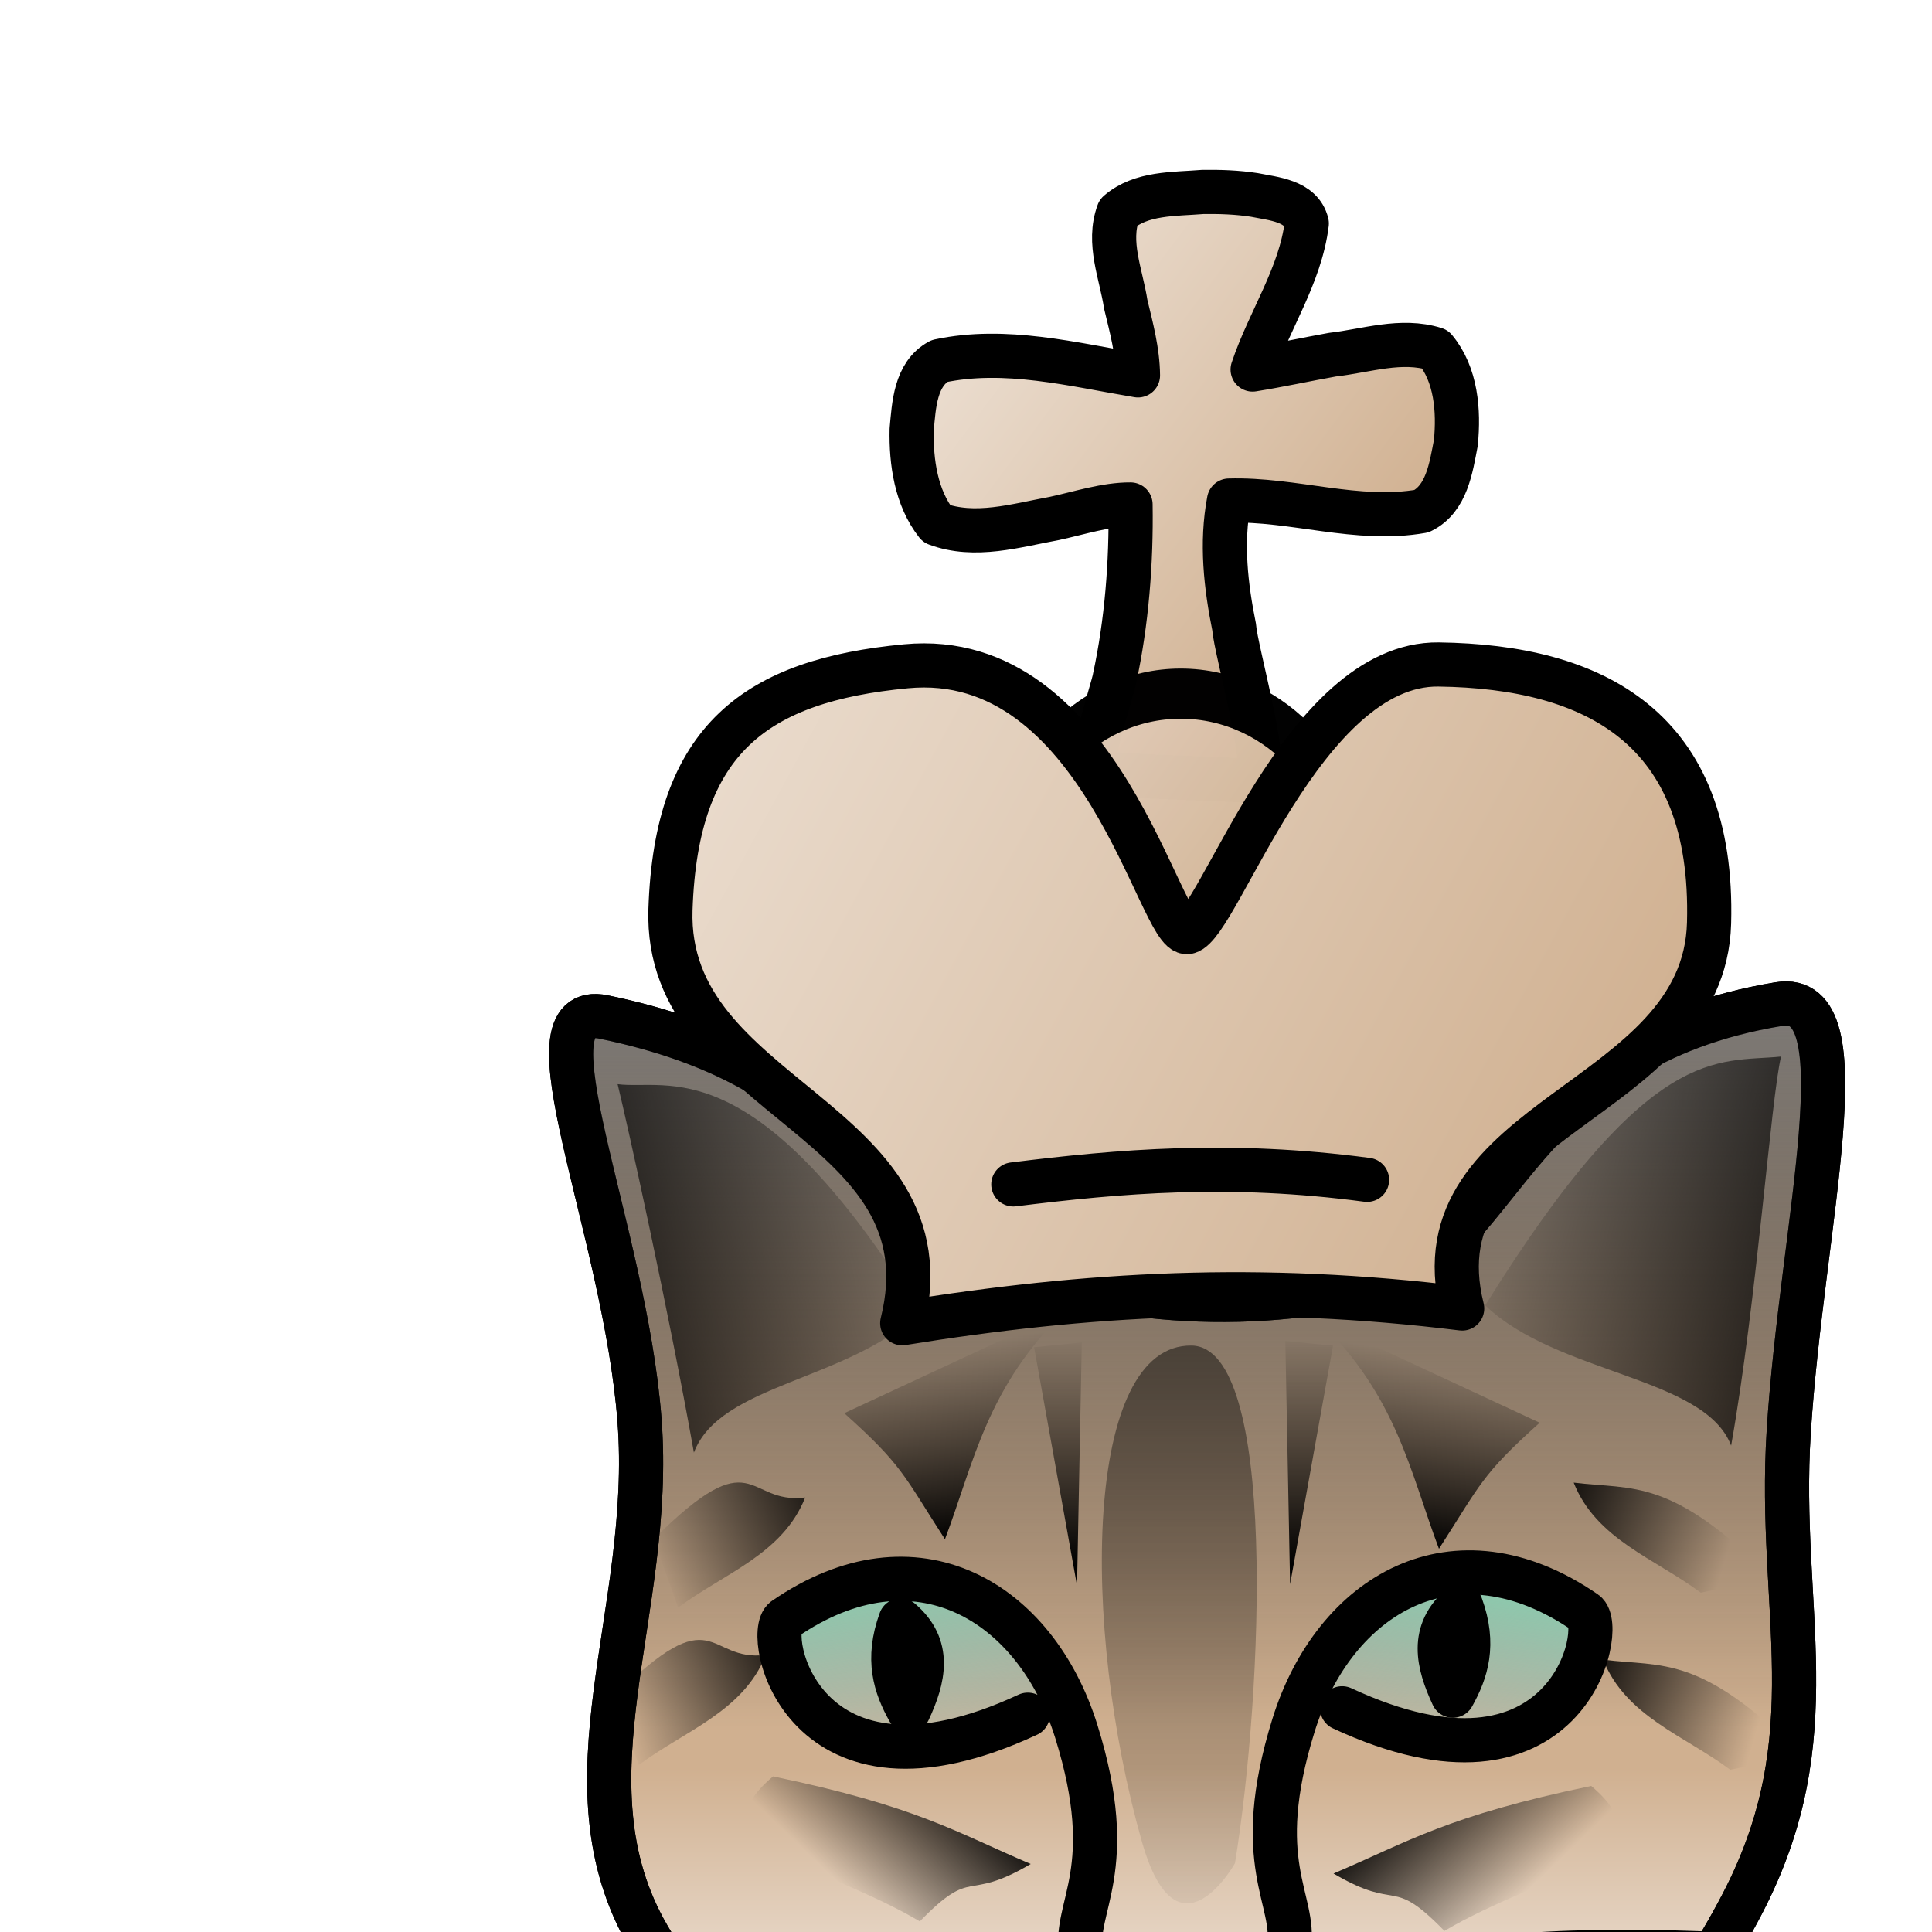
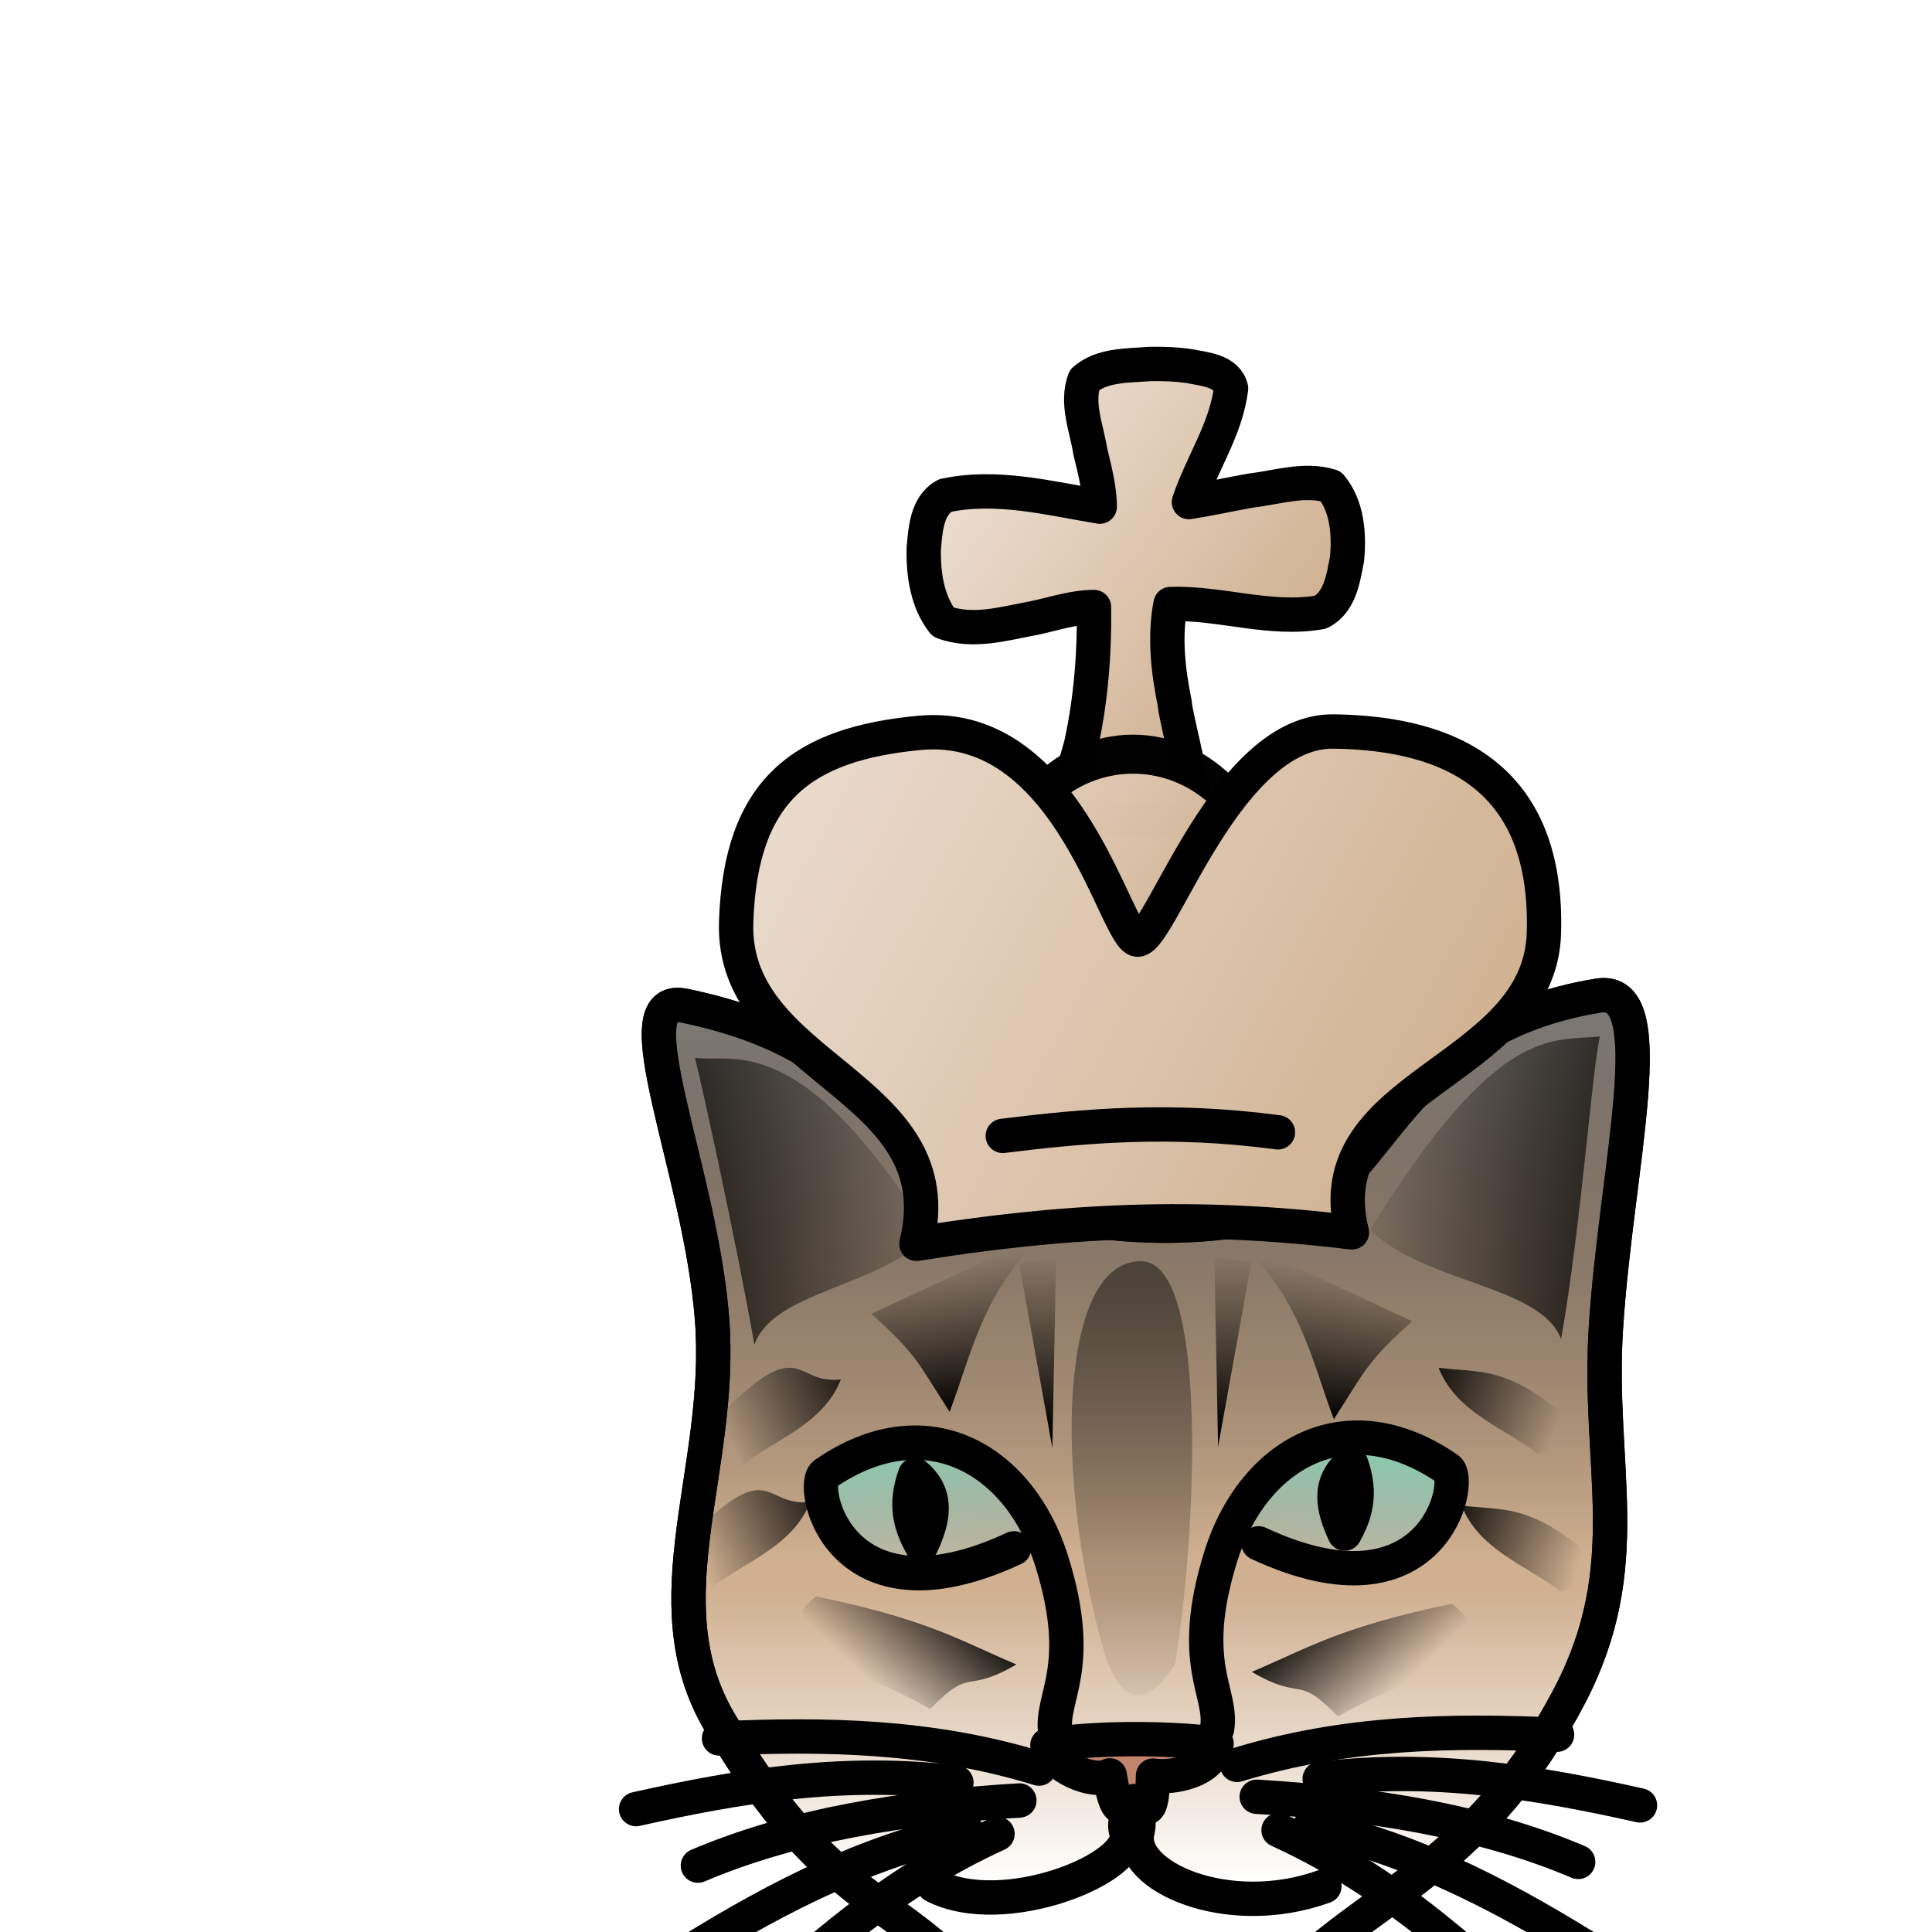
- <svg xmlns="http://www.w3.org/2000/svg" xmlns:xlink="http://www.w3.org/1999/xlink" viewBox="-0.0 -0.0 700.0 700.0" id="svg36220" version="1.0">
+ <svg xmlns="http://www.w3.org/2000/svg" xmlns:xlink="http://www.w3.org/1999/xlink" overflow="hidden" viewBox="-100 -100 900 900" id="svg36220" version="1.0">
  <defs id="defs36222">
    <linearGradient id="linearGradient2266">
      <stop style="stop-color:#0000ff;stop-opacity:1;" offset="0" id="stop2268" />
      <stop style="stop-color:#d0b090;stop-opacity:1" offset="1" id="stop2270" />
    </linearGradient>
    <linearGradient xlink:href="#linearGradient2507" id="linearGradient3296" gradientUnits="userSpaceOnUse" x1="472.81" y1="747.087" x2="472.81" y2="566.33" gradientTransform="matrix(0.756161,0,0,0.756161,76.21757,212.6685)" />
    <linearGradient id="linearGradient3284">
      <stop style="stop-color:#808080;stop-opacity:1;" offset="0" id="stop3286" />
      <stop style="stop-color:#000000;stop-opacity:0;" offset="1" id="stop3288" />
    </linearGradient>
    <linearGradient xlink:href="#linearGradient3284" id="linearGradient3290" x1="466.629" y1="160.42" x2="466.629" y2="546.33" gradientUnits="userSpaceOnUse" gradientTransform="matrix(0.756161,0,0,0.756161,76.21757,212.6685)" />
    <linearGradient xlink:href="#linearGradient3268" id="linearGradient3278" gradientUnits="userSpaceOnUse" x1="337.506" y1="472.642" x2="352.788" y2="578.182" gradientTransform="matrix(-0.756161,0,0,0.756161,781.9768,213.9287)" />
    <linearGradient id="linearGradient3268">
      <stop style="stop-color:#8accae;stop-opacity:1;" offset="0" id="stop3270" />
      <stop style="stop-color:#9fc1cd;stop-opacity:0;" offset="1" id="stop3272" />
    </linearGradient>
    <linearGradient xlink:href="#linearGradient3268" id="linearGradient3274" x1="337.506" y1="472.642" x2="352.788" y2="578.182" gradientUnits="userSpaceOnUse" gradientTransform="matrix(0.756161,0,0,0.756161,76.21757,212.6685)" />
    <linearGradient xlink:href="#linearGradient2305" id="linearGradient2313" x1="2087.14" y1="-485" x2="2033.252" y2="-862.516" gradientUnits="userSpaceOnUse" gradientTransform="matrix(0.183292,0,0,0.183292,-36.42853,646.5892)" />
    <linearGradient xlink:href="#linearGradient2305" id="linearGradient2311" x1="2394.735" y1="-485" x2="2394.735" y2="-938.333" gradientUnits="userSpaceOnUse" gradientTransform="matrix(0.183292,0,0,0.183292,-55.61973,656.0762)" />
    <linearGradient xlink:href="#linearGradient2305" id="linearGradient2317" gradientUnits="userSpaceOnUse" gradientTransform="matrix(1.789056e-2,-0.182416,0.182416,1.789056e-2,315.112,1051.291)" x1="2470.081" y1="-364.988" x2="2309.711" y2="-733.761" />
    <linearGradient xlink:href="#linearGradient2305" id="linearGradient2323" gradientUnits="userSpaceOnUse" x1="2234.743" y1="-614.407" x2="1987.283" y2="-832.365" gradientTransform="matrix(7.348649e-3,-0.183144,0.183144,7.348649e-3,447.0847,1057.424)" />
    <linearGradient xlink:href="#linearGradient2305" id="linearGradient2333" gradientUnits="userSpaceOnUse" x1="2087.14" y1="-485" x2="2033.252" y2="-862.516" gradientTransform="matrix(-0.183292,0,0,0.183292,900.1687,650.0454)" />
    <linearGradient xlink:href="#linearGradient2305" id="linearGradient2335" gradientUnits="userSpaceOnUse" gradientTransform="matrix(-0.183292,0,0,0.183292,913.2745,655.5354)" x1="2394.735" y1="-485" x2="2394.735" y2="-938.333" />
    <linearGradient xlink:href="#linearGradient2305" id="linearGradient2337" gradientUnits="userSpaceOnUse" gradientTransform="matrix(-1.789056e-2,-0.182416,-0.182416,1.789056e-2,543.2268,1053.018)" x1="2437.968" y1="-388.633" x2="2293.654" y2="-745.584" />
    <linearGradient xlink:href="#linearGradient2305" id="linearGradient2339" gradientUnits="userSpaceOnUse" gradientTransform="matrix(-7.348649e-3,-0.183144,-0.183144,7.348649e-3,409.5262,1060.88)" x1="2234.743" y1="-614.407" x2="1987.283" y2="-832.365" />
    <linearGradient xlink:href="#linearGradient2305" id="linearGradient2363" gradientUnits="userSpaceOnUse" x1="1647.14" y1="-382.909" x2="2633.252" y2="-582.909" gradientTransform="matrix(0.165748,0,0,0.165748,-91.13033,553.6539)" />
    <linearGradient xlink:href="#linearGradient2305" id="linearGradient2367" gradientUnits="userSpaceOnUse" gradientTransform="matrix(-0.165748,0,0,0.165748,962.4313,551.1333)" x1="1647.14" y1="-382.909" x2="2633.252" y2="-582.909" />
    <linearGradient xlink:href="#linearGradient2305" id="linearGradient3256" gradientUnits="userSpaceOnUse" gradientTransform="matrix(0.180961,-2.913348e-2,-2.913348e-2,-0.180961,-18.87763,514.4243)" x1="2653.51" y1="1167.897" x2="2228.905" y2="-1469.516" />
    <linearGradient xlink:href="#linearGradient2305" id="linearGradient3260" gradientUnits="userSpaceOnUse" gradientTransform="matrix(-1.789056e-2,-0.182416,-0.182416,1.789056e-2,532.5331,988.856)" x1="2437.968" y1="-388.633" x2="2293.654" y2="-745.584" />
    <linearGradient id="linearGradient2305">
      <stop style="stop-color:#000000;stop-opacity:1;" offset="0" id="stop2307" />
      <stop style="stop-color:#000000;stop-opacity:0;" offset="1" id="stop2309" />
    </linearGradient>
    <linearGradient xlink:href="#linearGradient2305" id="linearGradient3264" gradientUnits="userSpaceOnUse" gradientTransform="matrix(1.789056e-2,-0.182416,0.182416,1.789056e-2,329.3703,994.2572)" x1="2470.081" y1="-364.988" x2="2309.711" y2="-733.761" />
    <linearGradient id="linearGradient2507">
      <stop style="stop-color:#ffffff;stop-opacity:1;" offset="0" id="stop2509" />
      <stop style="stop-color:#d0b090;stop-opacity:1;" offset="1" id="stop2511" />
    </linearGradient>
    <linearGradient xlink:href="#linearGradient2507" id="linearGradient10410" x1="-303.409" y1="-139.8" x2="651.236" y2="525.127" gradientUnits="userSpaceOnUse" gradientTransform="matrix(0.538442,0,0,0.690981,204.2635,125.2569)" />
    <linearGradient xlink:href="#linearGradient2507" id="linearGradient4883" x1="-153.704" y1="-341.603" x2="889.693" y2="659.111" gradientUnits="userSpaceOnUse" />
    <linearGradient xlink:href="#linearGradient2266" id="linearGradient6412" gradientUnits="userSpaceOnUse" x1="188.837" y1="5.585" x2="526.309" y2="257.176" />
    <linearGradient xlink:href="#linearGradient2266" id="linearGradient12230" gradientUnits="userSpaceOnUse" x1="188.837" y1="5.585" x2="526.309" y2="257.176" />
    <linearGradient xlink:href="#linearGradient2507" id="linearGradient12233" gradientUnits="userSpaceOnUse" x1="188.837" y1="5.585" x2="526.309" y2="257.176" gradientTransform="matrix(0.730383,0,0,0.730383,111.6883,29.78831)" />
  </defs>
  <g id="layer1">
    <path style="fill:url(#linearGradient3296);fill-opacity:1;fill-rule:evenodd;stroke:#000000;stroke-width:16;stroke-linecap:round;stroke-linejoin:round;stroke-miterlimit:4;stroke-dasharray:none;stroke-opacity:1" d="M 359.701,455.227 C 309.541,433.689 307.44,386.802 218.722,368.484 C 188.067,362.154 226.319,444.642 231.7,514.491 C 237.081,584.35 202.183,645.483 234.93,701.713 C 278.448,776.438 310.453,783.75 339.912,811.088 C 393.568,860.879 463.516,856.954 505.856,816.618 C 541.675,782.494 591.998,765.437 631.374,689.583 C 662.88,628.889 644.011,583.385 648.086,518.795 C 652.84,443.451 675.477,358.727 644.551,363.799 C 549.965,379.311 544.305,450.512 502.47,462.88 C 457.897,476.058 400.94,472.934 359.701,455.227 z " id="path3294" />
    <path id="path3280" d="M 359.701,455.227 C 309.541,433.689 307.44,386.802 218.722,368.484 C 188.067,362.154 226.319,444.642 231.7,514.491 C 237.081,584.35 202.183,645.483 234.93,701.713 C 278.448,776.438 310.453,783.75 339.912,811.088 C 393.568,860.879 463.516,856.954 505.856,816.618 C 541.675,782.494 591.998,765.437 631.374,689.583 C 662.88,628.889 644.011,583.385 648.086,518.795 C 652.84,443.451 675.477,358.727 644.551,363.799 C 549.965,379.311 544.305,450.512 502.47,462.88 C 457.897,476.058 400.94,472.934 359.701,455.227 z " style="fill:url(#linearGradient3290);fill-opacity:1;fill-rule:evenodd;stroke:#000000;stroke-width:16;stroke-linecap:round;stroke-linejoin:round;stroke-miterlimit:4;stroke-dasharray:none;stroke-opacity:1" />
    <path style="fill:url(#linearGradient3278);fill-opacity:1;fill-rule:evenodd;stroke:none;stroke-width:16;stroke-linecap:round;stroke-linejoin:round;stroke-miterlimit:4;stroke-dasharray:none;stroke-opacity:1" d="M 477.405,618.179 C 492.091,571.025 532.878,556.75 573.937,587.853 C 584.168,595.603 559.719,661.065 477.405,618.179 z " id="path3276" />
    <path id="path3266" d="M 380.79,616.918 C 366.103,569.765 325.316,555.49 284.258,586.593 C 274.026,594.343 298.475,659.805 380.79,616.918 z " style="fill:url(#linearGradient3274);fill-opacity:1;fill-rule:evenodd;stroke:none;stroke-width:16;stroke-linecap:round;stroke-linejoin:round;stroke-miterlimit:4;stroke-dasharray:none;stroke-opacity:1" />
    <path id="path2267" d="M 387.923,712.96 C 390.089,722.55 409.201,731.381 416.952,727.03 C 420.655,750.218 424.418,739.627 428.187,739.029 C 431.525,738.499 436.711,751.765 437.126,727.13 C 445.588,728.509 464.781,725.336 466.116,712.88 L 466.727,712.269 C 442.127,709.184 407.636,709.528 387.923,712.96 z " style="fill:#c1856e;fill-opacity:1;fill-rule:evenodd;stroke:#000000;stroke-width:16;stroke-linecap:round;stroke-linejoin:round;stroke-miterlimit:4;stroke-dasharray:none;stroke-opacity:1" />
    <path style="fill:none;fill-opacity:0.75;fill-rule:evenodd;stroke:#000000;stroke-width:16;stroke-linecap:round;stroke-linejoin:round;stroke-miterlimit:4;stroke-dasharray:none;stroke-opacity:1" d="M 384.026,723.877 C 333.345,708.319 284.019,707.66 234.949,709.825" id="path2281" />
    <path id="path2283" d="M 345.534,730.381 C 292.908,723.973 244.233,731.994 196.308,742.751" style="fill:none;fill-opacity:0.75;fill-rule:evenodd;stroke:#000000;stroke-width:16;stroke-linecap:round;stroke-linejoin:round;stroke-miterlimit:4;stroke-dasharray:none;stroke-opacity:1" />
    <path style="fill:none;fill-opacity:0.75;fill-rule:evenodd;stroke:#000000;stroke-width:16;stroke-linecap:round;stroke-linejoin:round;stroke-miterlimit:4;stroke-dasharray:none;stroke-opacity:1" d="M 374.859,738.729 C 321.938,741.886 270.314,749.886 225.103,769.083" id="path2285" />
    <path id="path2289" d="M 516.942,778.714 C 471.665,795.129 425.017,773.72 429.825,753.416 C 432.886,740.489 421.808,744.015 424.671,753.408 C 429.703,769.916 367.447,795.288 334.983,778.324" style="fill:none;fill-opacity:0.75;fill-rule:evenodd;stroke:#000000;stroke-width:16;stroke-linecap:round;stroke-linejoin:round;stroke-miterlimit:4;stroke-dasharray:none;stroke-opacity:1" />
    <path style="fill:none;fill-opacity:0.75;fill-rule:evenodd;stroke:#000000;stroke-width:16;stroke-linecap:round;stroke-linejoin:round;stroke-miterlimit:4;stroke-dasharray:none;stroke-opacity:1" d="M 391.681,707.572 C 388.857,690.627 405.669,677.744 389.971,627.342 C 375.285,580.189 331.8,553.841 284.258,586.593 C 276.582,591.881 290.651,659.341 372.391,621.265" id="path2291" />
    <path style="fill:#000000;fill-opacity:1;fill-rule:evenodd;stroke:#000000;stroke-width:16;stroke-linecap:round;stroke-linejoin:round;stroke-miterlimit:4;stroke-dasharray:none;stroke-opacity:1" d="M 326.282,587.087 C 337.382,596.518 334.75,607.918 329.255,619.729 C 324.349,610.921 321.134,601.218 326.282,587.087 z " id="path2293" />
    <path style="fill:url(#linearGradient2313);fill-opacity:1;fill-rule:evenodd;stroke:none;stroke-width:16;stroke-linecap:round;stroke-linejoin:round;stroke-miterlimit:4;stroke-dasharray:none;stroke-opacity:1" d="M 305.889,512.025 C 327.033,531.001 327.201,534.157 342.374,557.693 C 352.838,529.995 357.537,502.298 386.364,474.6 L 305.889,512.025 z " id="path2299" />
    <path style="fill:url(#linearGradient2311);fill-opacity:1;fill-rule:evenodd;stroke:none;stroke-width:16;stroke-linecap:round;stroke-linejoin:round;stroke-miterlimit:4;stroke-dasharray:none;stroke-opacity:1" d="M 374.675,488.119 L 390.227,574.524 L 391.956,486.391 L 374.675,488.119 z " id="path2303" />
    <path id="path2315" d="M 231.431,639.491 C 247.81,627.232 269.372,620.155 277.467,599.612 C 255.648,602.307 259.524,577.978 222.584,614.669 L 231.431,639.491 z " style="fill:url(#linearGradient2317);fill-opacity:1;fill-rule:evenodd;stroke:none;stroke-width:16;stroke-linecap:round;stroke-linejoin:round;stroke-miterlimit:4;stroke-dasharray:none;stroke-opacity:1" />
    <path id="path2321" d="M 333.266,696.162 C 353.075,675.795 349.322,689.578 373.447,675.362 C 346.192,663.796 332.53,654.534 280.089,643.629 C 250.006,669.012 297.751,675.151 333.266,696.162 z " style="fill:url(#linearGradient2323);fill-opacity:1;fill-rule:evenodd;stroke:none;stroke-width:16;stroke-linecap:round;stroke-linejoin:round;stroke-miterlimit:4;stroke-dasharray:none;stroke-opacity:1" />
    <path id="path2325" d="M 557.851,515.482 C 536.707,534.457 536.539,537.613 521.366,561.149 C 510.902,533.451 506.203,505.754 477.376,478.057 L 557.851,515.482 z " style="fill:url(#linearGradient2333);fill-opacity:1;fill-rule:evenodd;stroke:none;stroke-width:16;stroke-linecap:round;stroke-linejoin:round;stroke-miterlimit:4;stroke-dasharray:none;stroke-opacity:1" />
    <path id="path2327" d="M 482.98,487.578 L 467.428,573.983 L 465.699,485.85 L 482.98,487.578 z " style="fill:url(#linearGradient2335);fill-opacity:1;fill-rule:evenodd;stroke:none;stroke-width:16;stroke-linecap:round;stroke-linejoin:round;stroke-miterlimit:4;stroke-dasharray:none;stroke-opacity:1" />
    <path style="fill:url(#linearGradient2337);fill-opacity:1;fill-rule:evenodd;stroke:none;stroke-width:16;stroke-linecap:round;stroke-linejoin:round;stroke-miterlimit:4;stroke-dasharray:none;stroke-opacity:1" d="M 626.908,641.219 C 610.529,628.96 588.967,621.883 580.872,601.341 C 602.691,604.036 615.922,599.257 652.862,635.949 L 626.908,641.219 z " id="path2329" />
    <path style="fill:url(#linearGradient2339);fill-opacity:1;fill-rule:evenodd;stroke:none;stroke-width:16;stroke-linecap:round;stroke-linejoin:round;stroke-miterlimit:4;stroke-dasharray:none;stroke-opacity:1" d="M 523.344,699.618 C 503.536,679.252 507.289,693.035 483.164,678.818 C 510.419,667.252 524.081,657.99 576.522,647.085 C 606.605,672.468 558.86,678.608 523.344,699.618 z " id="path2331" />
    <path style="fill:none;fill-opacity:0.75;fill-rule:evenodd;stroke:#000000;stroke-width:16;stroke-linecap:round;stroke-linejoin:round;stroke-miterlimit:4;stroke-dasharray:none;stroke-opacity:1" d="M 364.691,754.285 C 316.496,776.371 279.219,808.682 244.014,842.932" id="path2341" />
    <path style="fill:none;fill-opacity:0.75;fill-rule:evenodd;stroke:#000000;stroke-width:16;stroke-linecap:round;stroke-linejoin:round;stroke-miterlimit:4;stroke-dasharray:none;stroke-opacity:1" d="M 349.93,752.4 C 298.187,763.944 254.989,787.767 213.412,813.918" id="path2343" />
    <path id="path2345" d="M 476.259,722.149 C 526.94,706.591 576.267,705.932 625.337,708.097" style="fill:none;fill-opacity:0.75;fill-rule:evenodd;stroke:#000000;stroke-width:16;stroke-linecap:round;stroke-linejoin:round;stroke-miterlimit:4;stroke-dasharray:none;stroke-opacity:1" />
    <path style="fill:none;fill-opacity:0.75;fill-rule:evenodd;stroke:#000000;stroke-width:16;stroke-linecap:round;stroke-linejoin:round;stroke-miterlimit:4;stroke-dasharray:none;stroke-opacity:1" d="M 514.751,728.653 C 567.377,722.245 616.052,730.266 663.977,741.023" id="path2347" />
    <path id="path2349" d="M 485.426,737.001 C 538.348,740.158 589.972,748.158 635.182,767.355" style="fill:none;fill-opacity:0.75;fill-rule:evenodd;stroke:#000000;stroke-width:16;stroke-linecap:round;stroke-linejoin:round;stroke-miterlimit:4;stroke-dasharray:none;stroke-opacity:1" />
    <path id="path2351" d="M 495.594,752.556 C 543.79,774.642 581.066,806.954 616.271,841.204" style="fill:none;fill-opacity:0.75;fill-rule:evenodd;stroke:#000000;stroke-width:16;stroke-linecap:round;stroke-linejoin:round;stroke-miterlimit:4;stroke-dasharray:none;stroke-opacity:1" />
    <path id="path2353" d="M 510.355,750.672 C 562.098,762.216 605.296,786.039 646.873,812.19" style="fill:none;fill-opacity:0.75;fill-rule:evenodd;stroke:#000000;stroke-width:16;stroke-linecap:round;stroke-linejoin:round;stroke-miterlimit:4;stroke-dasharray:none;stroke-opacity:1" />
    <path id="path2361" d="M 223.774,392.811 C 227.425,407.761 242.115,474.082 251.415,526.305 C 260.878,501.259 307.116,500.522 333.184,475.476 C 273.387,379.26 241.695,395.205 223.774,392.811 z " style="fill:url(#linearGradient2363);fill-opacity:1;fill-rule:evenodd;stroke:none;stroke-width:16;stroke-linecap:round;stroke-linejoin:round;stroke-miterlimit:4;stroke-dasharray:none;stroke-opacity:1" />
    <path style="fill:url(#linearGradient2367);fill-opacity:1;fill-rule:evenodd;stroke:none;stroke-width:16;stroke-linecap:round;stroke-linejoin:round;stroke-miterlimit:4;stroke-dasharray:none;stroke-opacity:1" d="M 645.312,382.806 C 641.662,397.756 636.517,471.562 627.217,523.785 C 617.754,498.738 564.184,498.002 538.116,472.955 C 597.913,376.74 622.35,385.2 645.312,382.806 z " id="path2365" />
    <path id="path24710" d="M 435.727,69.549 C 425.401,70.393 413.484,69.792 405.211,76.966 C 401.159,87.906 406.198,99.344 407.877,110.25 C 409.925,118.753 412.216,127.225 412.309,136.013 C 388.659,132.069 364.245,125.706 340.344,130.809 C 331.598,135.534 331.129,146.899 330.318,155.619 C 330.069,167.448 331.915,180.298 339.34,189.788 C 353.194,194.979 368.115,190.383 382.025,187.841 C 391.094,185.89 400.692,182.723 409.616,182.781 C 409.937,203.893 408.214,225.506 403.827,245.858 C 403.301,249.21 393.209,279.817 396.9,279.815 C 405.982,281.395 445.6,282.204 454.749,283.017 C 461.268,282.887 447.506,234.691 447.204,227.471 C 444.145,212.363 442.357,196.777 445.291,181.366 C 468.642,180.67 491.782,189.312 515.088,185.2 C 524.224,180.731 525.748,169.375 527.482,160.458 C 528.618,148.856 527.631,135.738 519.95,126.496 C 507.723,122.644 495.002,127.129 482.769,128.504 C 473.118,130.239 463.533,132.341 453.85,133.891 C 459.81,116.085 471.155,99.948 473.479,80.961 C 471.506,72.692 461.286,72.012 454.443,70.621 C 448.299,69.675 441.982,69.451 435.727,69.549 z " style="fill:url(#linearGradient12233);fill-opacity:1.0;fill-rule:evenodd;stroke:#000000;stroke-width:16;stroke-linecap:round;stroke-linejoin:round;stroke-miterlimit:4;stroke-dasharray:none;stroke-opacity:1" />
    <path style="opacity:0.99;fill:url(#linearGradient4883);fill-opacity:1.0;fill-rule:evenodd;stroke:#000000;stroke-width:79.323;stroke-linecap:round;stroke-linejoin:round;stroke-miterlimit:4;stroke-dasharray:none;stroke-dashoffset:0;stroke-opacity:1" id="path4002" d="M 1066.667 546.962 A 355.193 304.141 0 1 1  356.28,546.962 A 355.193 304.141 0 1 1  1066.667 546.962 z" transform="matrix(0.177521,0,0,0.229187,301.4959,195.672)" />
    <path style="fill:url(#linearGradient10410);fill-opacity:1;fill-rule:evenodd;stroke:#000000;stroke-width:16;stroke-linecap:round;stroke-linejoin:round;stroke-miterlimit:4;stroke-dasharray:none;stroke-opacity:1" d="M 326.894,479.429 C 345.474,404.818 240.64,398.961 242.923,329.542 C 244.961,267.537 274.114,246.55 328.255,241.404 C 399.43,234.639 420.231,340.025 430.356,337.692 C 441.622,335.095 472.063,240.106 521.261,240.755 C 577.656,241.498 621.166,263.615 619.224,334.45 C 617.469,400.429 512.262,403.928 529.768,474.096 C 456.374,465.048 394.083,468.572 326.894,479.429 z " id="path10402" />
    <path id="path3250" d="M 466.981,705.249 C 469.806,688.305 452.993,675.422 468.691,625.02 C 483.378,577.867 526.863,551.518 574.405,584.271 C 582.081,589.559 568.012,657.019 486.272,618.943" style="fill:none;fill-opacity:0.75;fill-rule:evenodd;stroke:#000000;stroke-width:16;stroke-linecap:round;stroke-linejoin:round;stroke-miterlimit:4;stroke-dasharray:none;stroke-opacity:1" />
    <path id="path3252" d="M 529.355,581.74 C 518.256,591.171 520.888,602.572 526.383,614.382 C 531.289,605.574 534.504,595.871 529.355,581.74 z " style="fill:#000000;fill-opacity:1;fill-rule:evenodd;stroke:#000000;stroke-width:16;stroke-linecap:round;stroke-linejoin:round;stroke-miterlimit:4;stroke-dasharray:none;stroke-opacity:1" />
    <path style="fill:url(#linearGradient3256);fill-opacity:1;fill-rule:evenodd;stroke:none;stroke-width:16;stroke-linecap:round;stroke-linejoin:round;stroke-miterlimit:4;stroke-dasharray:none;stroke-opacity:1" d="M 413.739,667.304 C 391.415,588.692 392.906,486.959 431.744,487.527 C 462.895,487.997 457.608,612.566 447.458,675.085 C 447.458,675.085 426.57,712.489 413.739,667.304 z " id="path3254" />
    <path id="path3258" d="M 616.214,577.057 C 599.835,564.797 578.274,557.721 570.178,537.178 C 591.997,539.873 605.228,535.095 642.169,571.786 L 616.214,577.057 z " style="fill:url(#linearGradient3260);fill-opacity:1;fill-rule:evenodd;stroke:none;stroke-width:16;stroke-linecap:round;stroke-linejoin:round;stroke-miterlimit:4;stroke-dasharray:none;stroke-opacity:1" />
    <path style="fill:url(#linearGradient3264);fill-opacity:1;fill-rule:evenodd;stroke:none;stroke-width:16;stroke-linecap:round;stroke-linejoin:round;stroke-miterlimit:4;stroke-dasharray:none;stroke-opacity:1" d="M 245.69,582.458 C 262.068,570.199 283.63,563.122 291.725,542.579 C 269.906,545.274 273.782,520.945 236.842,557.636 L 245.69,582.458 z " id="path3262" />
    <path style="fill:none;fill-opacity:0.75;fill-rule:evenodd;stroke:#000000;stroke-width:16;stroke-linecap:round;stroke-linejoin:round;stroke-miterlimit:4;stroke-dasharray:none;stroke-opacity:1" d="M 367.142,429.133 C 405.636,424.351 445.403,420.841 495.316,427.478" id="path4885" />
  </g>
</svg>
